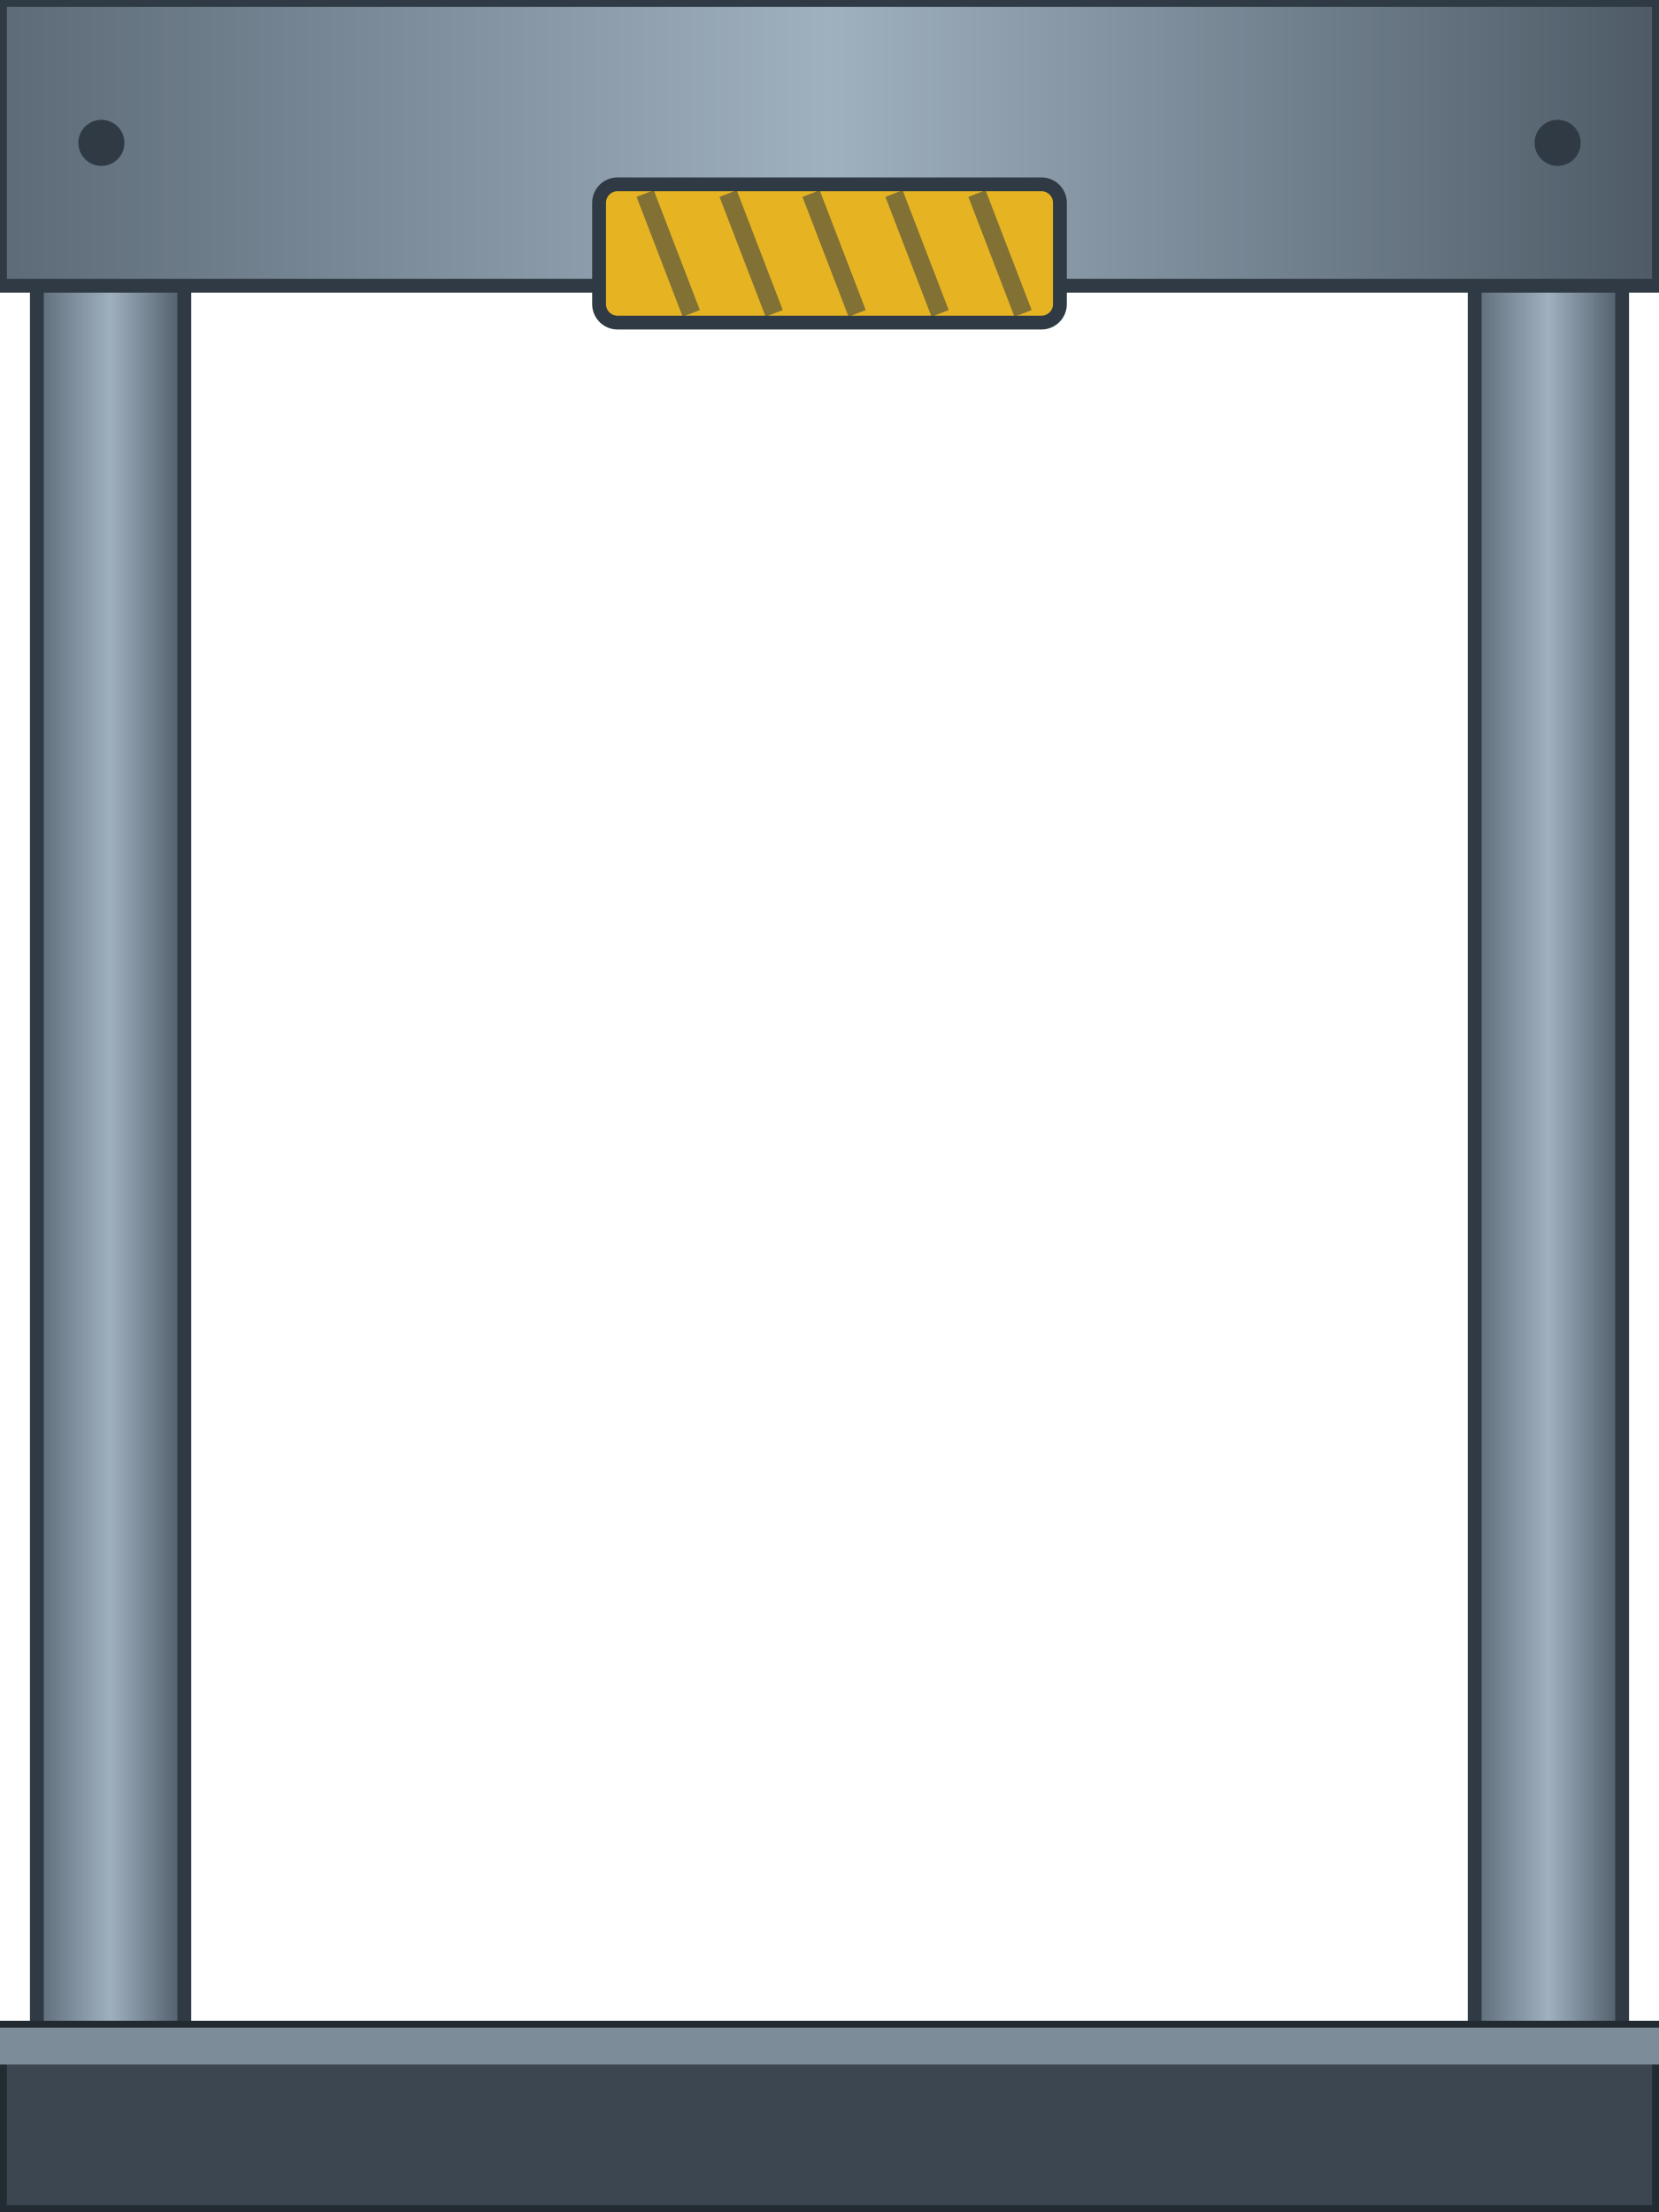
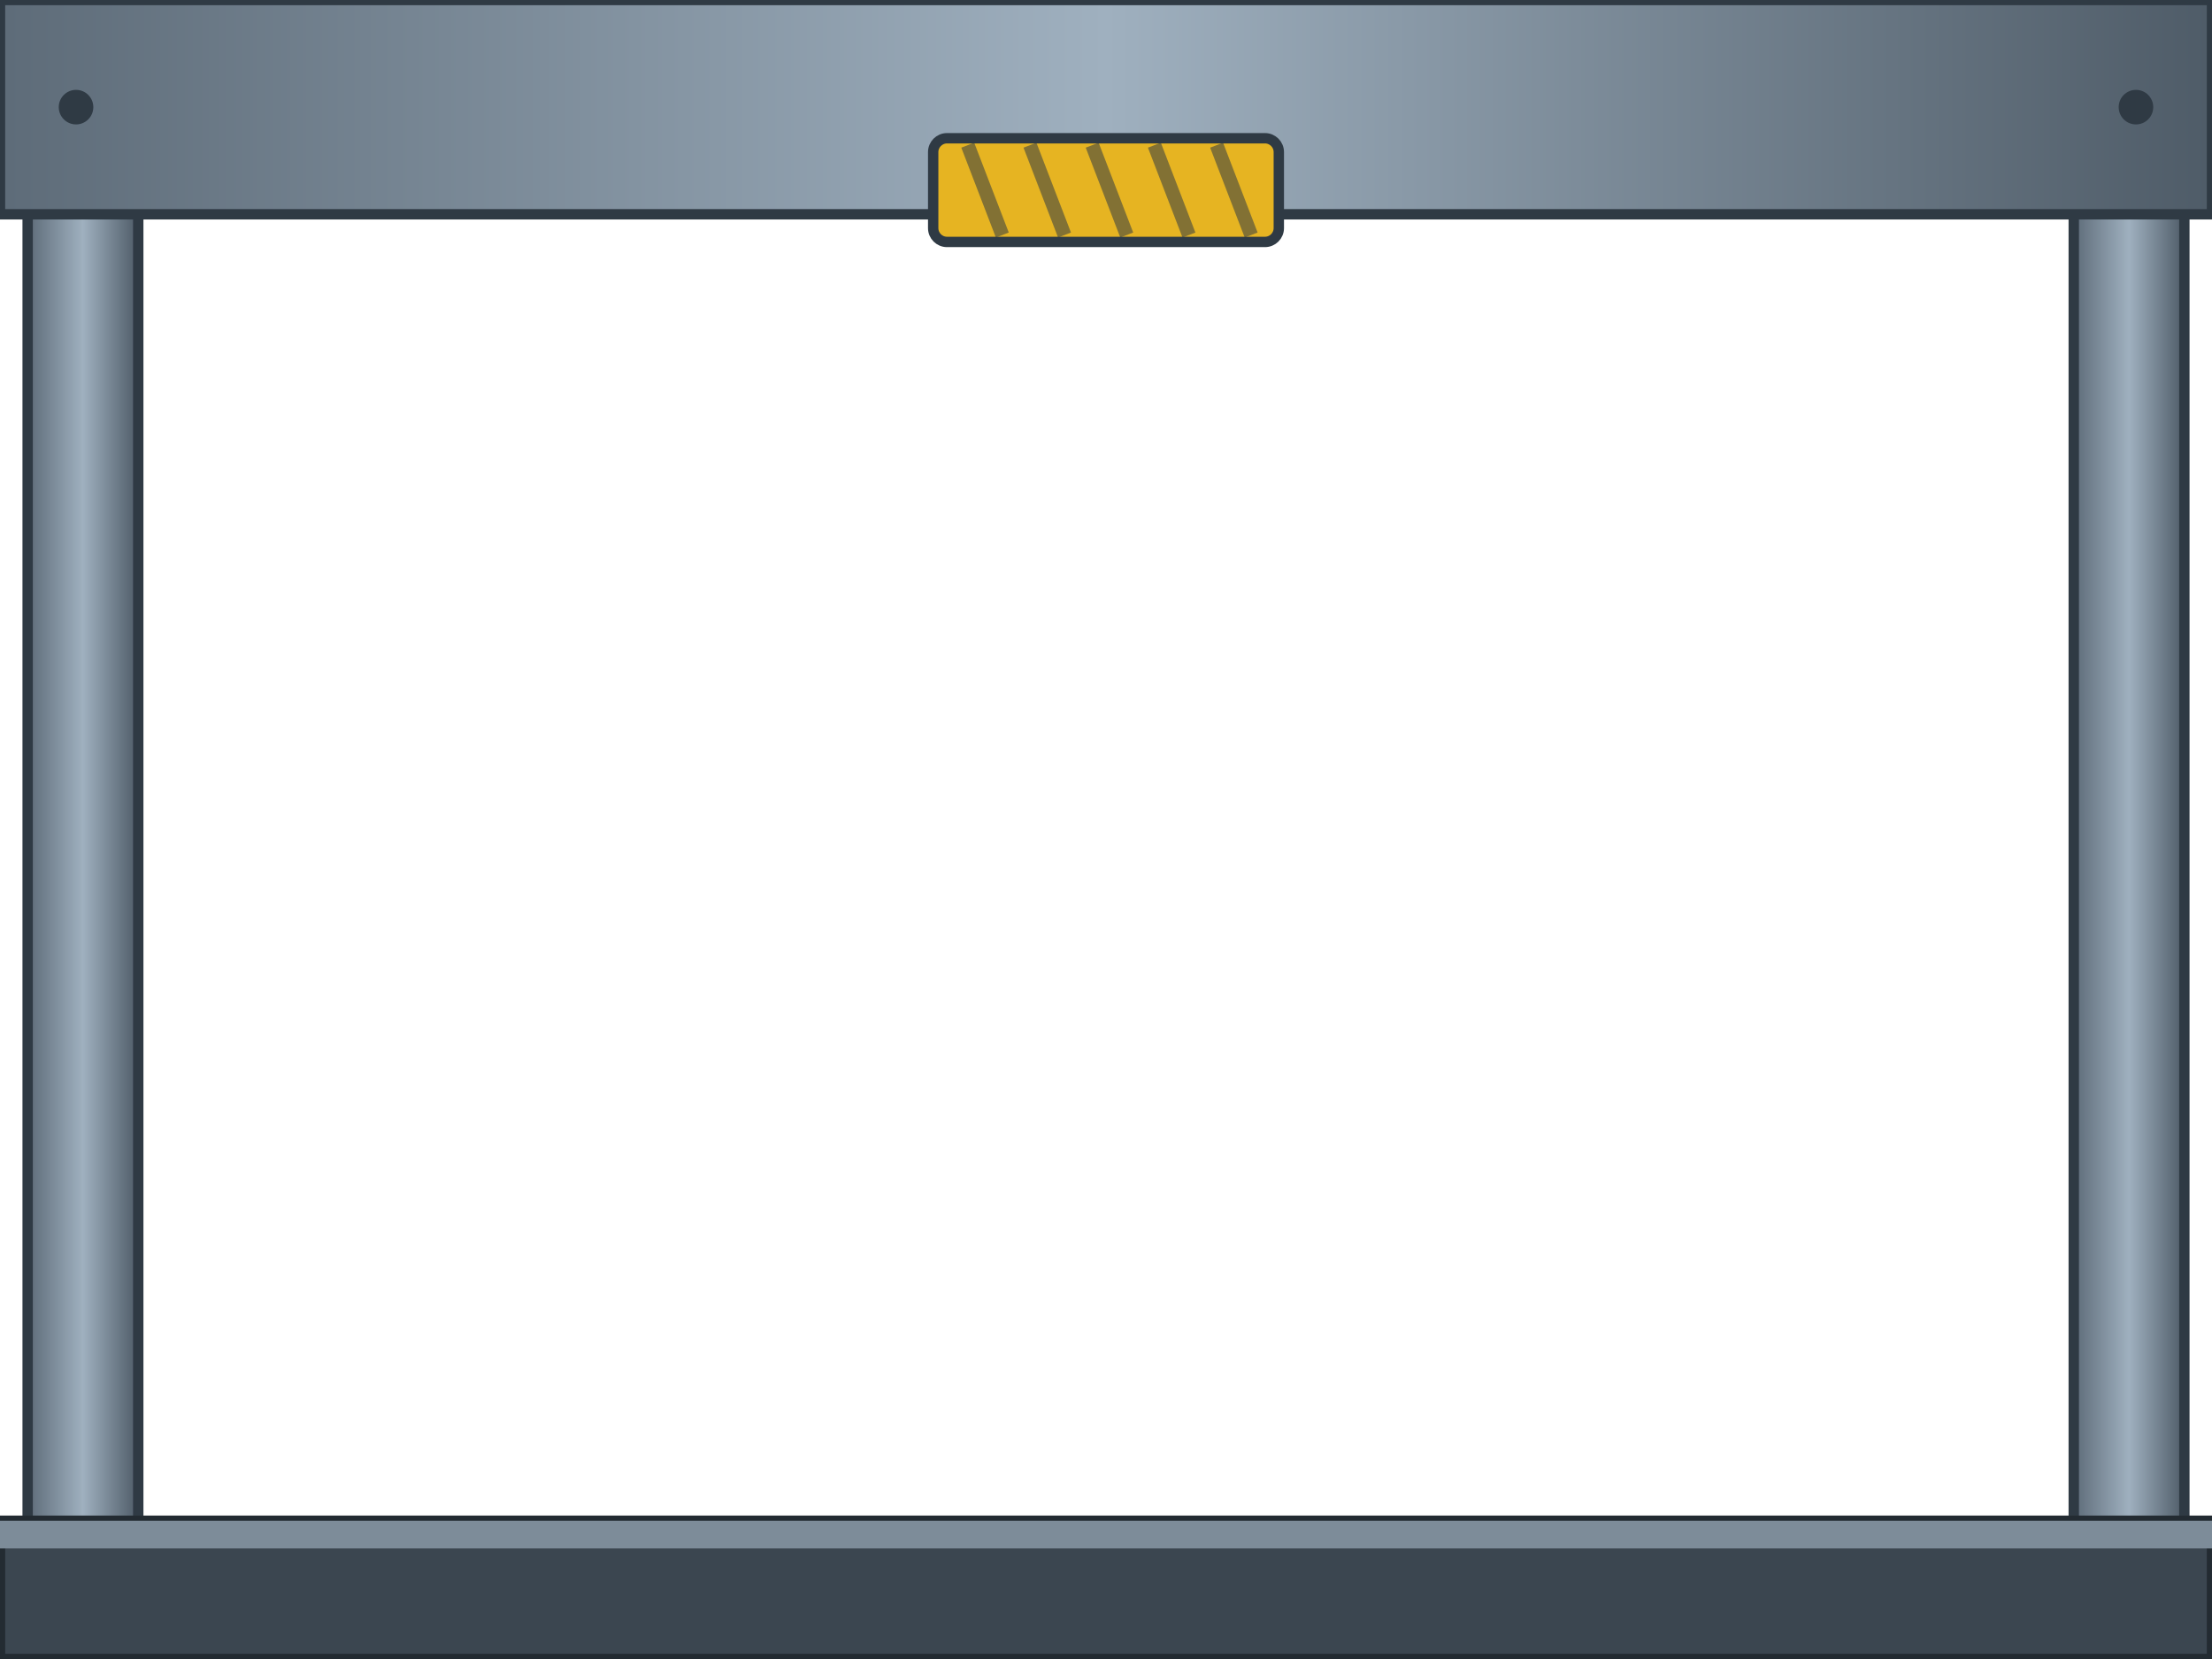
- <svg xmlns="http://www.w3.org/2000/svg" viewBox="0 0 360 480" width="360" height="480">
+ <svg xmlns="http://www.w3.org/2000/svg" viewBox="0 0 640 480" width="640" height="480">
  <defs>
    <linearGradient id="steel" x1="0" y1="0" x2="1" y2="0">
      <stop offset="0" stop-color="#5d6b78" />
      <stop offset=".5" stop-color="#9fb0bf" />
      <stop offset="1" stop-color="#4e5b67" />
    </linearGradient>
  </defs>
  <rect x="8" y="0" width="32" height="450" fill="url(#steel)" stroke="#2f3a44" stroke-width="3" />
-   <rect x="320" y="0" width="32" height="450" fill="url(#steel)" stroke="#2f3a44" stroke-width="3" />
-   <rect x="0" y="440" width="360" height="40" fill="#3b4650" stroke="#232b32" stroke-width="3" />
-   <rect x="0" y="440" width="360" height="8" fill="#7d8c99" />
-   <rect x="0" y="0" width="360" height="62" fill="url(#steel)" stroke="#2f3a44" stroke-width="3" />
-   <rect x="130" y="40" width="100" height="30" rx="4" fill="#e6b422" stroke="#2f3a44" stroke-width="3" />
+   <rect x="600" y="0" width="32" height="450" fill="url(#steel)" stroke="#2f3a44" stroke-width="3" />
+   <rect x="0" y="440" width="640" height="40" fill="#3b4650" stroke="#232b32" stroke-width="3" />
+   <rect x="0" y="440" width="640" height="8" fill="#7d8c99" />
+   <rect x="0" y="0" width="640" height="62" fill="url(#steel)" stroke="#2f3a44" stroke-width="3" />
+   <rect x="270" y="40" width="100" height="30" rx="4" fill="#e6b422" stroke="#2f3a44" stroke-width="3" />
  <g fill="#2f3a44">
    <circle cx="22" cy="31" r="5" />
-     <circle cx="338" cy="31" r="5" />
+     <circle cx="618" cy="31" r="5" />
  </g>
  <g stroke="#2f3a44" stroke-width="4">
-     <path d="M140 42 L150 68 M158 42 L168 68 M176 42 L186 68 M194 42 L204 68 M212 42 L222 68" opacity=".55" />
+     <path d="M280 42 L290 68 M298 42 L308 68 M316 42 L326 68 M334 42 L344 68 M352 42 L362 68" opacity=".55" />
  </g>
</svg>
